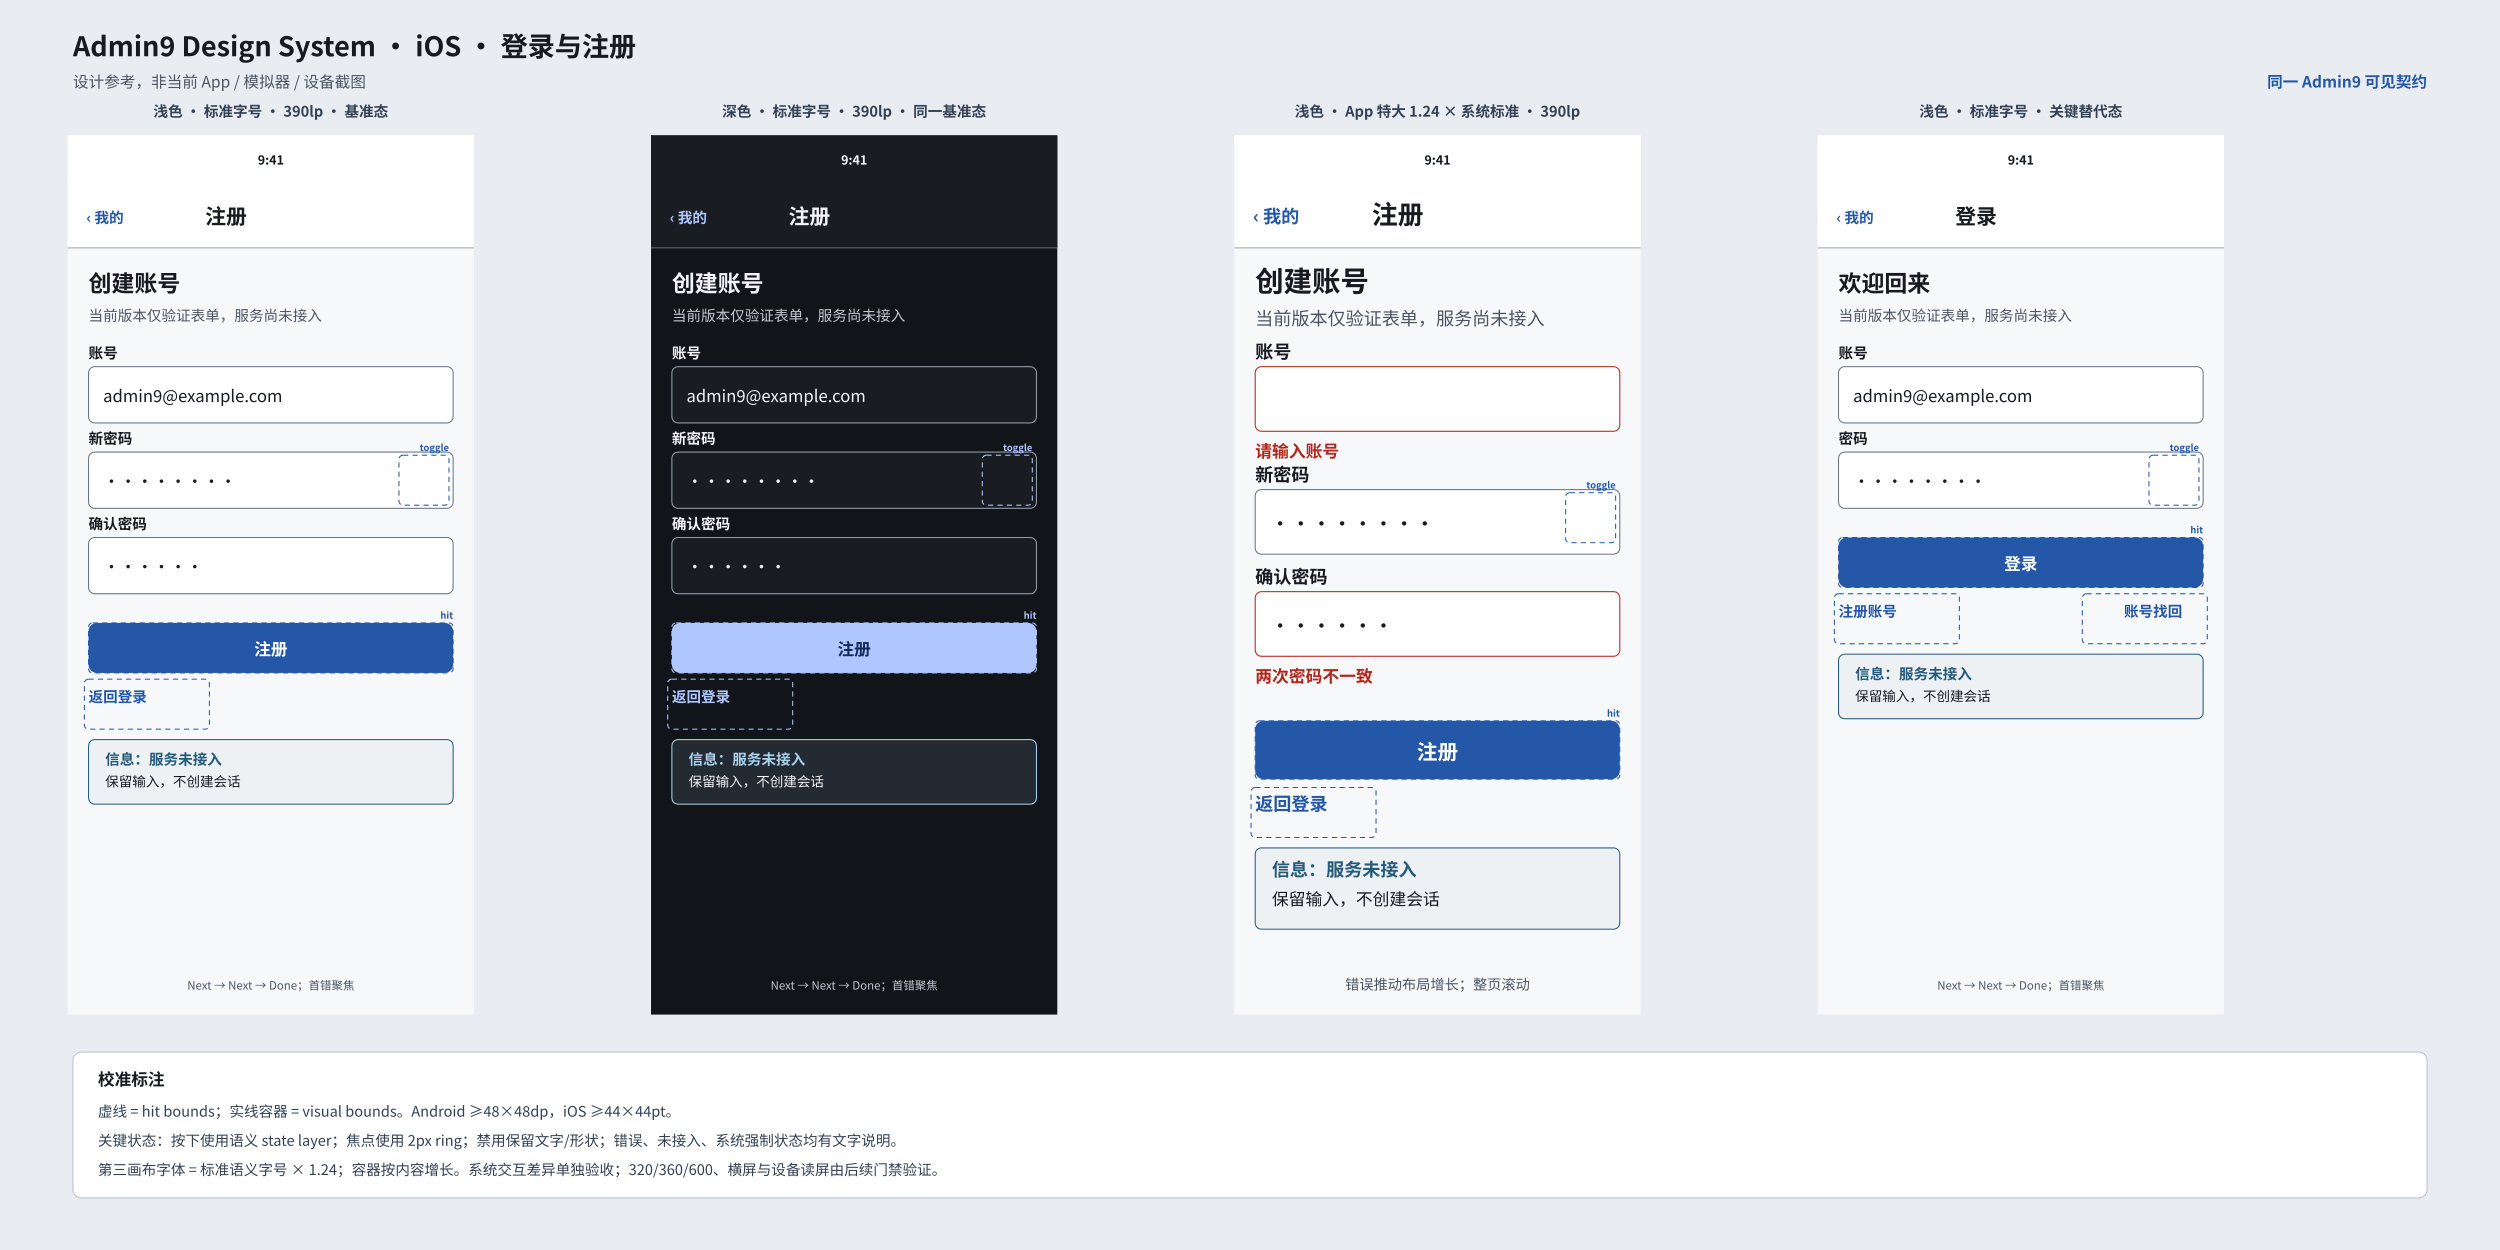
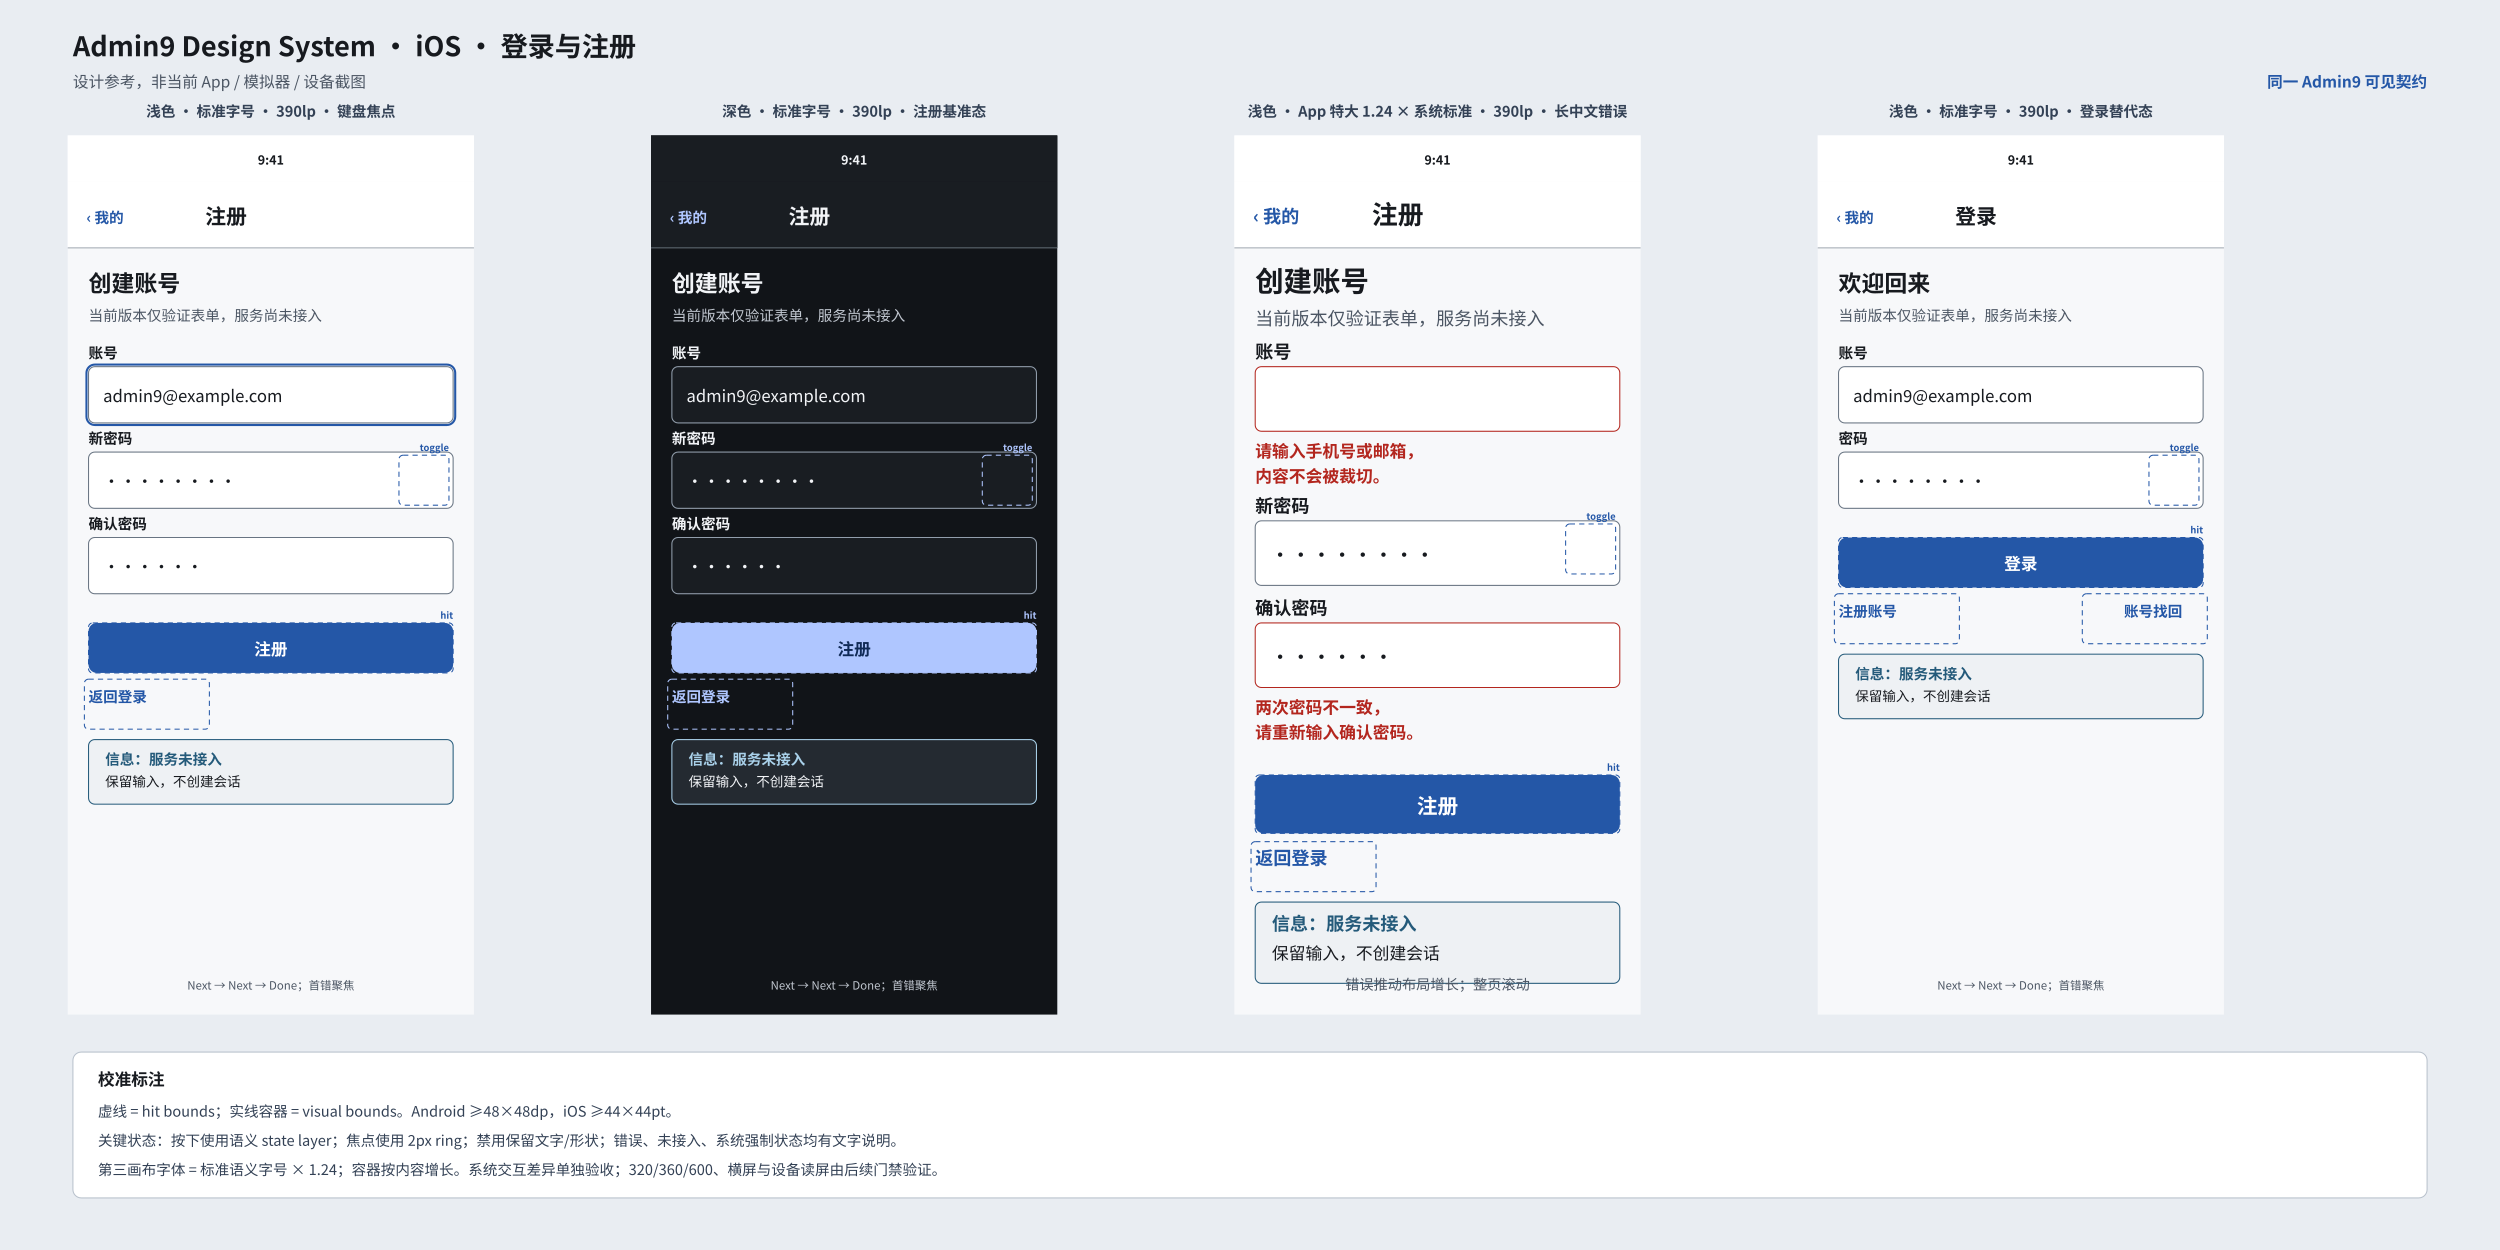
<svg xmlns="http://www.w3.org/2000/svg" width="2400" height="1200" viewBox="0 0 2400 1200">
  <rect x="0" y="0" width="2400" height="1200" rx="0" fill="#E9EDF2" stroke="none" />
  <text x="70" y="54" font-size="26" font-weight="750" fill="#171A1F" text-anchor="start" font-family="-apple-system,BlinkMacSystemFont,'Noto Sans CJK SC','PingFang SC',Arial,sans-serif">Admin9 Design System · iOS · 登录与注册</text>
  <text x="70" y="84" font-size="15" font-weight="500" fill="#4B5563" text-anchor="start" font-family="-apple-system,BlinkMacSystemFont,'Noto Sans CJK SC','PingFang SC',Arial,sans-serif">设计参考，非当前 App / 模拟器 / 设备截图</text>
  <text x="2330" y="84" font-size="15" font-weight="650" fill="#2457A7" text-anchor="end" font-family="-apple-system,BlinkMacSystemFont,'Noto Sans CJK SC','PingFang SC',Arial,sans-serif">同一 Admin9 可见契约</text>
-   <text x="260" y="112" font-size="14" font-weight="650" fill="#334155" text-anchor="middle" font-family="-apple-system,BlinkMacSystemFont,'Noto Sans CJK SC','PingFang SC',Arial,sans-serif">浅色 · 标准字号 · 390lp · 基准态</text>
+   <text x="260" y="112" font-size="14" font-weight="650" fill="#334155" text-anchor="middle" font-family="-apple-system,BlinkMacSystemFont,'Noto Sans CJK SC','PingFang SC',Arial,sans-serif">浅色 · 标准字号 · 390lp · 键盘焦点</text>
  <g transform="translate(65,130)">
    <rect x="0" y="0" width="390" height="844" rx="0" fill="#F7F8FA" stroke="none" />
    <rect x="0" y="0" width="390" height="44" rx="0" fill="#FFFFFF" stroke="none" />
    <text x="195" y="28" font-size="12" font-weight="600" fill="#171A1F" text-anchor="middle" font-family="-apple-system,BlinkMacSystemFont,'Noto Sans CJK SC','PingFang SC',Arial,sans-serif">9:41</text>
    <rect x="0" y="44" width="390" height="64" rx="0" fill="#FFFFFF" stroke="none" />
    <text x="18" y="84" font-size="14" font-weight="650" fill="#2457A7" text-anchor="start" font-family="-apple-system,BlinkMacSystemFont,'Noto Sans CJK SC','PingFang SC',Arial,sans-serif">‹ 我的</text>
    <text x="132" y="85" font-size="20" font-weight="700" fill="#171A1F" text-anchor="start" font-family="-apple-system,BlinkMacSystemFont,'Noto Sans CJK SC','PingFang SC',Arial,sans-serif">注册</text>
    <line x1="0" y1="108" x2="390" y2="108" stroke="#687482" stroke-width="0.6" />
    <text x="20" y="150" font-size="22" font-weight="700" fill="#171A1F" text-anchor="start" font-family="-apple-system,BlinkMacSystemFont,'Noto Sans CJK SC','PingFang SC',Arial,sans-serif">创建账号</text>
    <text x="20" y="178" font-size="14" font-weight="400" fill="#4B5563" text-anchor="start" font-family="-apple-system,BlinkMacSystemFont,'Noto Sans CJK SC','PingFang SC',Arial,sans-serif">当前版本仅验证表单，服务尚未接入</text>
    <text x="20" y="214" font-size="14" font-weight="600" fill="#171A1F" text-anchor="start" font-family="-apple-system,BlinkMacSystemFont,'Noto Sans CJK SC','PingFang SC',Arial,sans-serif">账号</text>
    <rect x="20" y="222" width="350" height="54" rx="6" fill="#FFFFFF" stroke="#687482" />
+     <rect x="18" y="220" width="354" height="58" rx="8" fill="none" stroke="#2457A7" stroke-width="2" />
    <text x="34" y="256" font-size="16" font-weight="400" fill="#171A1F" text-anchor="start" font-family="-apple-system,BlinkMacSystemFont,'Noto Sans CJK SC','PingFang SC',Arial,sans-serif">admin9@example.com</text>
    <text x="20" y="296" font-size="14" font-weight="600" fill="#171A1F" text-anchor="start" font-family="-apple-system,BlinkMacSystemFont,'Noto Sans CJK SC','PingFang SC',Arial,sans-serif">新密码</text>
    <rect x="20" y="304" width="350" height="54" rx="6" fill="#FFFFFF" stroke="#687482" />
    <text x="34" y="338" font-size="16" font-weight="400" fill="#171A1F" text-anchor="start" font-family="-apple-system,BlinkMacSystemFont,'Noto Sans CJK SC','PingFang SC',Arial,sans-serif">••••••••</text>
    <rect x="318" y="307" width="48" height="48" rx="4" fill="none" stroke="#2457A7" stroke-dasharray="5 4" />
    <text x="366" y="303" font-size="9" font-weight="600" fill="#2457A7" text-anchor="end" font-family="-apple-system,BlinkMacSystemFont,'Noto Sans CJK SC','PingFang SC',Arial,sans-serif">toggle</text>
    <text x="20" y="378" font-size="14" font-weight="600" fill="#171A1F" text-anchor="start" font-family="-apple-system,BlinkMacSystemFont,'Noto Sans CJK SC','PingFang SC',Arial,sans-serif">确认密码</text>
    <rect x="20" y="386" width="350" height="54" rx="6" fill="#FFFFFF" stroke="#687482" />
    <text x="34" y="420" font-size="16" font-weight="400" fill="#171A1F" text-anchor="start" font-family="-apple-system,BlinkMacSystemFont,'Noto Sans CJK SC','PingFang SC',Arial,sans-serif">••••••</text>
    <rect x="20" y="468" width="350" height="48" rx="8" fill="#2457A7" stroke="none" />
    <text x="195" y="499" font-size="16" font-weight="650" fill="#FFFFFF" text-anchor="middle" font-family="-apple-system,BlinkMacSystemFont,'Noto Sans CJK SC','PingFang SC',Arial,sans-serif">注册</text>
    <rect x="20" y="468" width="350" height="48" rx="4" fill="none" stroke="#2457A7" stroke-dasharray="5 4" />
    <text x="370" y="464" font-size="9" font-weight="600" fill="#2457A7" text-anchor="end" font-family="-apple-system,BlinkMacSystemFont,'Noto Sans CJK SC','PingFang SC',Arial,sans-serif">hit</text>
    <text x="20" y="544" font-size="14" font-weight="600" fill="#2457A7" text-anchor="start" font-family="-apple-system,BlinkMacSystemFont,'Noto Sans CJK SC','PingFang SC',Arial,sans-serif">返回登录</text>
    <rect x="16" y="522" width="120" height="48" rx="4" fill="none" stroke="#2457A7" stroke-dasharray="5 4" />
    <rect x="20" y="580" width="350" height="62" rx="6" fill="#EEF1F4" stroke="#245A7A" />
    <text x="36" y="604" font-size="14" font-weight="700" fill="#245A7A" text-anchor="start" font-family="-apple-system,BlinkMacSystemFont,'Noto Sans CJK SC','PingFang SC',Arial,sans-serif">信息：服务未接入</text>
    <text x="36" y="625" font-size="13" font-weight="400" fill="#171A1F" text-anchor="start" font-family="-apple-system,BlinkMacSystemFont,'Noto Sans CJK SC','PingFang SC',Arial,sans-serif">保留输入，不创建会话</text>
    <text x="195" y="820" font-size="11" font-weight="500" fill="#4B5563" text-anchor="middle" font-family="-apple-system,BlinkMacSystemFont,'Noto Sans CJK SC','PingFang SC',Arial,sans-serif">Next → Next → Done；首错聚焦</text>
  </g>
-   <text x="820" y="112" font-size="14" font-weight="650" fill="#334155" text-anchor="middle" font-family="-apple-system,BlinkMacSystemFont,'Noto Sans CJK SC','PingFang SC',Arial,sans-serif">深色 · 标准字号 · 390lp · 同一基准态</text>
+   <text x="820" y="112" font-size="14" font-weight="650" fill="#334155" text-anchor="middle" font-family="-apple-system,BlinkMacSystemFont,'Noto Sans CJK SC','PingFang SC',Arial,sans-serif">深色 · 标准字号 · 390lp · 注册基准态</text>
  <g transform="translate(625,130)">
    <rect x="0" y="0" width="390" height="844" rx="0" fill="#111418" stroke="none" />
    <rect x="0" y="0" width="390" height="44" rx="0" fill="#191D22" stroke="none" />
    <text x="195" y="28" font-size="12" font-weight="600" fill="#F2F4F7" text-anchor="middle" font-family="-apple-system,BlinkMacSystemFont,'Noto Sans CJK SC','PingFang SC',Arial,sans-serif">9:41</text>
    <rect x="0" y="44" width="390" height="64" rx="0" fill="#191D22" stroke="none" />
    <text x="18" y="84" font-size="14" font-weight="650" fill="#AFC6FF" text-anchor="start" font-family="-apple-system,BlinkMacSystemFont,'Noto Sans CJK SC','PingFang SC',Arial,sans-serif">‹ 我的</text>
    <text x="132" y="85" font-size="20" font-weight="700" fill="#F2F4F7" text-anchor="start" font-family="-apple-system,BlinkMacSystemFont,'Noto Sans CJK SC','PingFang SC',Arial,sans-serif">注册</text>
    <line x1="0" y1="108" x2="390" y2="108" stroke="#929EAC" stroke-width="0.6" />
    <text x="20" y="150" font-size="22" font-weight="700" fill="#F2F4F7" text-anchor="start" font-family="-apple-system,BlinkMacSystemFont,'Noto Sans CJK SC','PingFang SC',Arial,sans-serif">创建账号</text>
    <text x="20" y="178" font-size="14" font-weight="400" fill="#C1C7D0" text-anchor="start" font-family="-apple-system,BlinkMacSystemFont,'Noto Sans CJK SC','PingFang SC',Arial,sans-serif">当前版本仅验证表单，服务尚未接入</text>
    <text x="20" y="214" font-size="14" font-weight="600" fill="#F2F4F7" text-anchor="start" font-family="-apple-system,BlinkMacSystemFont,'Noto Sans CJK SC','PingFang SC',Arial,sans-serif">账号</text>
    <rect x="20" y="222" width="350" height="54" rx="6" fill="#191D22" stroke="#929EAC" />
    <text x="34" y="256" font-size="16" font-weight="400" fill="#F2F4F7" text-anchor="start" font-family="-apple-system,BlinkMacSystemFont,'Noto Sans CJK SC','PingFang SC',Arial,sans-serif">admin9@example.com</text>
    <text x="20" y="296" font-size="14" font-weight="600" fill="#F2F4F7" text-anchor="start" font-family="-apple-system,BlinkMacSystemFont,'Noto Sans CJK SC','PingFang SC',Arial,sans-serif">新密码</text>
    <rect x="20" y="304" width="350" height="54" rx="6" fill="#191D22" stroke="#929EAC" />
    <text x="34" y="338" font-size="16" font-weight="400" fill="#F2F4F7" text-anchor="start" font-family="-apple-system,BlinkMacSystemFont,'Noto Sans CJK SC','PingFang SC',Arial,sans-serif">••••••••</text>
    <rect x="318" y="307" width="48" height="48" rx="4" fill="none" stroke="#AFC6FF" stroke-dasharray="5 4" />
    <text x="366" y="303" font-size="9" font-weight="600" fill="#AFC6FF" text-anchor="end" font-family="-apple-system,BlinkMacSystemFont,'Noto Sans CJK SC','PingFang SC',Arial,sans-serif">toggle</text>
    <text x="20" y="378" font-size="14" font-weight="600" fill="#F2F4F7" text-anchor="start" font-family="-apple-system,BlinkMacSystemFont,'Noto Sans CJK SC','PingFang SC',Arial,sans-serif">确认密码</text>
    <rect x="20" y="386" width="350" height="54" rx="6" fill="#191D22" stroke="#929EAC" />
    <text x="34" y="420" font-size="16" font-weight="400" fill="#F2F4F7" text-anchor="start" font-family="-apple-system,BlinkMacSystemFont,'Noto Sans CJK SC','PingFang SC',Arial,sans-serif">••••••</text>
    <rect x="20" y="468" width="350" height="48" rx="8" fill="#AFC6FF" stroke="none" />
    <text x="195" y="499" font-size="16" font-weight="650" fill="#102A56" text-anchor="middle" font-family="-apple-system,BlinkMacSystemFont,'Noto Sans CJK SC','PingFang SC',Arial,sans-serif">注册</text>
    <rect x="20" y="468" width="350" height="48" rx="4" fill="none" stroke="#AFC6FF" stroke-dasharray="5 4" />
    <text x="370" y="464" font-size="9" font-weight="600" fill="#AFC6FF" text-anchor="end" font-family="-apple-system,BlinkMacSystemFont,'Noto Sans CJK SC','PingFang SC',Arial,sans-serif">hit</text>
    <text x="20" y="544" font-size="14" font-weight="600" fill="#AFC6FF" text-anchor="start" font-family="-apple-system,BlinkMacSystemFont,'Noto Sans CJK SC','PingFang SC',Arial,sans-serif">返回登录</text>
    <rect x="16" y="522" width="120" height="48" rx="4" fill="none" stroke="#AFC6FF" stroke-dasharray="5 4" />
    <rect x="20" y="580" width="350" height="62" rx="6" fill="#242A31" stroke="#A9D1EA" />
    <text x="36" y="604" font-size="14" font-weight="700" fill="#A9D1EA" text-anchor="start" font-family="-apple-system,BlinkMacSystemFont,'Noto Sans CJK SC','PingFang SC',Arial,sans-serif">信息：服务未接入</text>
    <text x="36" y="625" font-size="13" font-weight="400" fill="#F2F4F7" text-anchor="start" font-family="-apple-system,BlinkMacSystemFont,'Noto Sans CJK SC','PingFang SC',Arial,sans-serif">保留输入，不创建会话</text>
    <text x="195" y="820" font-size="11" font-weight="500" fill="#C1C7D0" text-anchor="middle" font-family="-apple-system,BlinkMacSystemFont,'Noto Sans CJK SC','PingFang SC',Arial,sans-serif">Next → Next → Done；首错聚焦</text>
  </g>
-   <text x="1380" y="112" font-size="14" font-weight="650" fill="#334155" text-anchor="middle" font-family="-apple-system,BlinkMacSystemFont,'Noto Sans CJK SC','PingFang SC',Arial,sans-serif">浅色 · App 特大 1.24 × 系统标准 · 390lp</text>
+   <text x="1380" y="112" font-size="14" font-weight="650" fill="#334155" text-anchor="middle" font-family="-apple-system,BlinkMacSystemFont,'Noto Sans CJK SC','PingFang SC',Arial,sans-serif">浅色 · App 特大 1.24 × 系统标准 · 390lp · 长中文错误</text>
  <g transform="translate(1185,130)">
    <rect x="0" y="0" width="390" height="844" rx="0" fill="#F7F8FA" stroke="none" />
    <rect x="0" y="0" width="390" height="44" rx="0" fill="#FFFFFF" stroke="none" />
    <text x="195" y="28" font-size="12" font-weight="600" fill="#171A1F" text-anchor="middle" font-family="-apple-system,BlinkMacSystemFont,'Noto Sans CJK SC','PingFang SC',Arial,sans-serif">9:41</text>
    <rect x="0" y="44" width="390" height="64" rx="0" fill="#FFFFFF" stroke="none" />
    <text x="18" y="84" font-size="17.36" font-weight="650" fill="#2457A7" text-anchor="start" font-family="-apple-system,BlinkMacSystemFont,'Noto Sans CJK SC','PingFang SC',Arial,sans-serif">‹ 我的</text>
    <text x="132" y="85" font-size="24.8" font-weight="700" fill="#171A1F" text-anchor="start" font-family="-apple-system,BlinkMacSystemFont,'Noto Sans CJK SC','PingFang SC',Arial,sans-serif">注册</text>
    <line x1="0" y1="108" x2="390" y2="108" stroke="#687482" stroke-width="0.6" />
    <text x="20" y="150" font-size="27.28" font-weight="700" fill="#171A1F" text-anchor="start" font-family="-apple-system,BlinkMacSystemFont,'Noto Sans CJK SC','PingFang SC',Arial,sans-serif">创建账号</text>
    <text x="20" y="182" font-size="17.36" font-weight="400" fill="#4B5563" text-anchor="start" font-family="-apple-system,BlinkMacSystemFont,'Noto Sans CJK SC','PingFang SC',Arial,sans-serif">当前版本仅验证表单，服务尚未接入</text>
    <text x="20" y="214" font-size="17.36" font-weight="600" fill="#171A1F" text-anchor="start" font-family="-apple-system,BlinkMacSystemFont,'Noto Sans CJK SC','PingFang SC',Arial,sans-serif">账号</text>
    <rect x="20" y="222" width="350" height="62" rx="6" fill="#FFFFFF" stroke="#B3261E" />
    <text x="34" y="262" font-size="19.84" font-weight="400" fill="#4B5563" text-anchor="start" font-family="-apple-system,BlinkMacSystemFont,'Noto Sans CJK SC','PingFang SC',Arial,sans-serif" />
-     <text x="20" y="309" font-size="16.12" font-weight="600" fill="#B3261E" text-anchor="start" font-family="-apple-system,BlinkMacSystemFont,'Noto Sans CJK SC','PingFang SC',Arial,sans-serif">请输入账号</text>
-     <text x="20" y="332" font-size="17.36" font-weight="600" fill="#171A1F" text-anchor="start" font-family="-apple-system,BlinkMacSystemFont,'Noto Sans CJK SC','PingFang SC',Arial,sans-serif">新密码</text>
-     <rect x="20" y="340" width="350" height="62" rx="6" fill="#FFFFFF" stroke="#687482" />
-     <text x="34" y="380" font-size="19.84" font-weight="400" fill="#171A1F" text-anchor="start" font-family="-apple-system,BlinkMacSystemFont,'Noto Sans CJK SC','PingFang SC',Arial,sans-serif">••••••••</text>
-     <rect x="318" y="343" width="48" height="48" rx="4" fill="none" stroke="#2457A7" stroke-dasharray="5 4" />
-     <text x="366" y="339" font-size="9" font-weight="600" fill="#2457A7" text-anchor="end" font-family="-apple-system,BlinkMacSystemFont,'Noto Sans CJK SC','PingFang SC',Arial,sans-serif">toggle</text>
-     <text x="20" y="430" font-size="17.36" font-weight="600" fill="#171A1F" text-anchor="start" font-family="-apple-system,BlinkMacSystemFont,'Noto Sans CJK SC','PingFang SC',Arial,sans-serif">确认密码</text>
-     <rect x="20" y="438" width="350" height="62" rx="6" fill="#FFFFFF" stroke="#B3261E" />
-     <text x="34" y="478" font-size="19.84" font-weight="400" fill="#171A1F" text-anchor="start" font-family="-apple-system,BlinkMacSystemFont,'Noto Sans CJK SC','PingFang SC',Arial,sans-serif">••••••</text>
-     <text x="20" y="525" font-size="16.12" font-weight="600" fill="#B3261E" text-anchor="start" font-family="-apple-system,BlinkMacSystemFont,'Noto Sans CJK SC','PingFang SC',Arial,sans-serif">两次密码不一致</text>
-     <rect x="20" y="562" width="350" height="56" rx="8" fill="#2457A7" stroke="none" />
-     <text x="195" y="599" font-size="19.84" font-weight="650" fill="#FFFFFF" text-anchor="middle" font-family="-apple-system,BlinkMacSystemFont,'Noto Sans CJK SC','PingFang SC',Arial,sans-serif">注册</text>
-     <rect x="20" y="562" width="350" height="56" rx="4" fill="none" stroke="#2457A7" stroke-dasharray="5 4" />
-     <text x="370" y="558" font-size="9" font-weight="600" fill="#2457A7" text-anchor="end" font-family="-apple-system,BlinkMacSystemFont,'Noto Sans CJK SC','PingFang SC',Arial,sans-serif">hit</text>
-     <text x="20" y="648" font-size="17.36" font-weight="600" fill="#2457A7" text-anchor="start" font-family="-apple-system,BlinkMacSystemFont,'Noto Sans CJK SC','PingFang SC',Arial,sans-serif">返回登录</text>
-     <rect x="16" y="626" width="120" height="48" rx="4" fill="none" stroke="#2457A7" stroke-dasharray="5 4" />
-     <rect x="20" y="684" width="350" height="78" rx="6" fill="#EEF1F4" stroke="#245A7A" />
-     <text x="36" y="711" font-size="17.36" font-weight="700" fill="#245A7A" text-anchor="start" font-family="-apple-system,BlinkMacSystemFont,'Noto Sans CJK SC','PingFang SC',Arial,sans-serif">信息：服务未接入</text>
-     <text x="36" y="739" font-size="16.12" font-weight="400" fill="#171A1F" text-anchor="start" font-family="-apple-system,BlinkMacSystemFont,'Noto Sans CJK SC','PingFang SC',Arial,sans-serif">保留输入，不创建会话</text>
+     <text x="20" y="309" font-size="16.12" font-weight="600" fill="#B3261E" text-anchor="start" font-family="-apple-system,BlinkMacSystemFont,'Noto Sans CJK SC','PingFang SC',Arial,sans-serif">请输入手机号或邮箱，</text>
+     <text x="20" y="333" font-size="16.12" font-weight="600" fill="#B3261E" text-anchor="start" font-family="-apple-system,BlinkMacSystemFont,'Noto Sans CJK SC','PingFang SC',Arial,sans-serif">内容不会被裁切。</text>
+     <text x="20" y="362" font-size="17.36" font-weight="600" fill="#171A1F" text-anchor="start" font-family="-apple-system,BlinkMacSystemFont,'Noto Sans CJK SC','PingFang SC',Arial,sans-serif">新密码</text>
+     <rect x="20" y="370" width="350" height="62" rx="6" fill="#FFFFFF" stroke="#687482" />
+     <text x="34" y="410" font-size="19.84" font-weight="400" fill="#171A1F" text-anchor="start" font-family="-apple-system,BlinkMacSystemFont,'Noto Sans CJK SC','PingFang SC',Arial,sans-serif">••••••••</text>
+     <rect x="318" y="373" width="48" height="48" rx="4" fill="none" stroke="#2457A7" stroke-dasharray="5 4" />
+     <text x="366" y="369" font-size="9" font-weight="600" fill="#2457A7" text-anchor="end" font-family="-apple-system,BlinkMacSystemFont,'Noto Sans CJK SC','PingFang SC',Arial,sans-serif">toggle</text>
+     <text x="20" y="460" font-size="17.36" font-weight="600" fill="#171A1F" text-anchor="start" font-family="-apple-system,BlinkMacSystemFont,'Noto Sans CJK SC','PingFang SC',Arial,sans-serif">确认密码</text>
+     <rect x="20" y="468" width="350" height="62" rx="6" fill="#FFFFFF" stroke="#B3261E" />
+     <text x="34" y="508" font-size="19.84" font-weight="400" fill="#171A1F" text-anchor="start" font-family="-apple-system,BlinkMacSystemFont,'Noto Sans CJK SC','PingFang SC',Arial,sans-serif">••••••</text>
+     <text x="20" y="555" font-size="16.12" font-weight="600" fill="#B3261E" text-anchor="start" font-family="-apple-system,BlinkMacSystemFont,'Noto Sans CJK SC','PingFang SC',Arial,sans-serif">两次密码不一致，</text>
+     <text x="20" y="579" font-size="16.12" font-weight="600" fill="#B3261E" text-anchor="start" font-family="-apple-system,BlinkMacSystemFont,'Noto Sans CJK SC','PingFang SC',Arial,sans-serif">请重新输入确认密码。</text>
+     <rect x="20" y="614" width="350" height="56" rx="8" fill="#2457A7" stroke="none" />
+     <text x="195" y="651" font-size="19.84" font-weight="650" fill="#FFFFFF" text-anchor="middle" font-family="-apple-system,BlinkMacSystemFont,'Noto Sans CJK SC','PingFang SC',Arial,sans-serif">注册</text>
+     <rect x="20" y="614" width="350" height="56" rx="4" fill="none" stroke="#2457A7" stroke-dasharray="5 4" />
+     <text x="370" y="610" font-size="9" font-weight="600" fill="#2457A7" text-anchor="end" font-family="-apple-system,BlinkMacSystemFont,'Noto Sans CJK SC','PingFang SC',Arial,sans-serif">hit</text>
+     <text x="20" y="700" font-size="17.36" font-weight="600" fill="#2457A7" text-anchor="start" font-family="-apple-system,BlinkMacSystemFont,'Noto Sans CJK SC','PingFang SC',Arial,sans-serif">返回登录</text>
+     <rect x="16" y="678" width="120" height="48" rx="4" fill="none" stroke="#2457A7" stroke-dasharray="5 4" />
+     <rect x="20" y="736" width="350" height="78" rx="6" fill="#EEF1F4" stroke="#245A7A" />
+     <text x="36" y="763" font-size="17.36" font-weight="700" fill="#245A7A" text-anchor="start" font-family="-apple-system,BlinkMacSystemFont,'Noto Sans CJK SC','PingFang SC',Arial,sans-serif">信息：服务未接入</text>
+     <text x="36" y="791" font-size="16.12" font-weight="400" fill="#171A1F" text-anchor="start" font-family="-apple-system,BlinkMacSystemFont,'Noto Sans CJK SC','PingFang SC',Arial,sans-serif">保留输入，不创建会话</text>
    <text x="195" y="820" font-size="13.64" font-weight="500" fill="#4B5563" text-anchor="middle" font-family="-apple-system,BlinkMacSystemFont,'Noto Sans CJK SC','PingFang SC',Arial,sans-serif">错误推动布局增长；整页滚动</text>
  </g>
-   <text x="1940" y="112" font-size="14" font-weight="650" fill="#334155" text-anchor="middle" font-family="-apple-system,BlinkMacSystemFont,'Noto Sans CJK SC','PingFang SC',Arial,sans-serif">浅色 · 标准字号 · 关键替代态</text>
+   <text x="1940" y="112" font-size="14" font-weight="650" fill="#334155" text-anchor="middle" font-family="-apple-system,BlinkMacSystemFont,'Noto Sans CJK SC','PingFang SC',Arial,sans-serif">浅色 · 标准字号 · 390lp · 登录替代态</text>
  <g transform="translate(1745,130)">
    <rect x="0" y="0" width="390" height="844" rx="0" fill="#F7F8FA" stroke="none" />
    <rect x="0" y="0" width="390" height="44" rx="0" fill="#FFFFFF" stroke="none" />
    <text x="195" y="28" font-size="12" font-weight="600" fill="#171A1F" text-anchor="middle" font-family="-apple-system,BlinkMacSystemFont,'Noto Sans CJK SC','PingFang SC',Arial,sans-serif">9:41</text>
    <rect x="0" y="44" width="390" height="64" rx="0" fill="#FFFFFF" stroke="none" />
    <text x="18" y="84" font-size="14" font-weight="650" fill="#2457A7" text-anchor="start" font-family="-apple-system,BlinkMacSystemFont,'Noto Sans CJK SC','PingFang SC',Arial,sans-serif">‹ 我的</text>
    <text x="132" y="85" font-size="20" font-weight="700" fill="#171A1F" text-anchor="start" font-family="-apple-system,BlinkMacSystemFont,'Noto Sans CJK SC','PingFang SC',Arial,sans-serif">登录</text>
    <line x1="0" y1="108" x2="390" y2="108" stroke="#687482" stroke-width="0.6" />
    <text x="20" y="150" font-size="22" font-weight="700" fill="#171A1F" text-anchor="start" font-family="-apple-system,BlinkMacSystemFont,'Noto Sans CJK SC','PingFang SC',Arial,sans-serif">欢迎回来</text>
    <text x="20" y="178" font-size="14" font-weight="400" fill="#4B5563" text-anchor="start" font-family="-apple-system,BlinkMacSystemFont,'Noto Sans CJK SC','PingFang SC',Arial,sans-serif">当前版本仅验证表单，服务尚未接入</text>
    <text x="20" y="214" font-size="14" font-weight="600" fill="#171A1F" text-anchor="start" font-family="-apple-system,BlinkMacSystemFont,'Noto Sans CJK SC','PingFang SC',Arial,sans-serif">账号</text>
    <rect x="20" y="222" width="350" height="54" rx="6" fill="#FFFFFF" stroke="#687482" />
    <text x="34" y="256" font-size="16" font-weight="400" fill="#171A1F" text-anchor="start" font-family="-apple-system,BlinkMacSystemFont,'Noto Sans CJK SC','PingFang SC',Arial,sans-serif">admin9@example.com</text>
    <text x="20" y="296" font-size="14" font-weight="600" fill="#171A1F" text-anchor="start" font-family="-apple-system,BlinkMacSystemFont,'Noto Sans CJK SC','PingFang SC',Arial,sans-serif">密码</text>
    <rect x="20" y="304" width="350" height="54" rx="6" fill="#FFFFFF" stroke="#687482" />
    <text x="34" y="338" font-size="16" font-weight="400" fill="#171A1F" text-anchor="start" font-family="-apple-system,BlinkMacSystemFont,'Noto Sans CJK SC','PingFang SC',Arial,sans-serif">••••••••</text>
    <rect x="318" y="307" width="48" height="48" rx="4" fill="none" stroke="#2457A7" stroke-dasharray="5 4" />
    <text x="366" y="303" font-size="9" font-weight="600" fill="#2457A7" text-anchor="end" font-family="-apple-system,BlinkMacSystemFont,'Noto Sans CJK SC','PingFang SC',Arial,sans-serif">toggle</text>
    <rect x="20" y="386" width="350" height="48" rx="8" fill="#2457A7" stroke="none" />
    <text x="195" y="417" font-size="16" font-weight="650" fill="#FFFFFF" text-anchor="middle" font-family="-apple-system,BlinkMacSystemFont,'Noto Sans CJK SC','PingFang SC',Arial,sans-serif">登录</text>
    <rect x="20" y="386" width="350" height="48" rx="4" fill="none" stroke="#2457A7" stroke-dasharray="5 4" />
    <text x="370" y="382" font-size="9" font-weight="600" fill="#2457A7" text-anchor="end" font-family="-apple-system,BlinkMacSystemFont,'Noto Sans CJK SC','PingFang SC',Arial,sans-serif">hit</text>
    <text x="20" y="462" font-size="14" font-weight="600" fill="#2457A7" text-anchor="start" font-family="-apple-system,BlinkMacSystemFont,'Noto Sans CJK SC','PingFang SC',Arial,sans-serif">注册账号</text>
    <text x="350" y="462" font-size="14" font-weight="600" fill="#2457A7" text-anchor="end" font-family="-apple-system,BlinkMacSystemFont,'Noto Sans CJK SC','PingFang SC',Arial,sans-serif">账号找回</text>
    <rect x="16" y="440" width="120" height="48" rx="4" fill="none" stroke="#2457A7" stroke-dasharray="5 4" />
    <rect x="254" y="440" width="120" height="48" rx="4" fill="none" stroke="#2457A7" stroke-dasharray="5 4" />
    <rect x="20" y="498" width="350" height="62" rx="6" fill="#EEF1F4" stroke="#245A7A" />
    <text x="36" y="522" font-size="14" font-weight="700" fill="#245A7A" text-anchor="start" font-family="-apple-system,BlinkMacSystemFont,'Noto Sans CJK SC','PingFang SC',Arial,sans-serif">信息：服务未接入</text>
    <text x="36" y="543" font-size="13" font-weight="400" fill="#171A1F" text-anchor="start" font-family="-apple-system,BlinkMacSystemFont,'Noto Sans CJK SC','PingFang SC',Arial,sans-serif">保留输入，不创建会话</text>
    <text x="195" y="820" font-size="11" font-weight="500" fill="#4B5563" text-anchor="middle" font-family="-apple-system,BlinkMacSystemFont,'Noto Sans CJK SC','PingFang SC',Arial,sans-serif">Next → Next → Done；首错聚焦</text>
  </g>
  <rect x="70" y="1010" width="2260" height="140" rx="8" fill="#FFFFFF" stroke="#B8C1CC" />
  <text x="94" y="1042" font-size="16" font-weight="700" fill="#171A1F" text-anchor="start" font-family="-apple-system,BlinkMacSystemFont,'Noto Sans CJK SC','PingFang SC',Arial,sans-serif">校准标注</text>
  <text x="94" y="1072" font-size="14" font-weight="400" fill="#334155" text-anchor="start" font-family="-apple-system,BlinkMacSystemFont,'Noto Sans CJK SC','PingFang SC',Arial,sans-serif">虚线 = hit bounds；实线容器 = visual bounds。Android ≥48×48dp，iOS ≥44×44pt。</text>
  <text x="94" y="1100" font-size="14" font-weight="400" fill="#334155" text-anchor="start" font-family="-apple-system,BlinkMacSystemFont,'Noto Sans CJK SC','PingFang SC',Arial,sans-serif">关键状态：按下使用语义 state layer；焦点使用 2px ring；禁用保留文字/形状；错误、未接入、系统强制状态均有文字说明。</text>
  <text x="94" y="1128" font-size="14" font-weight="400" fill="#334155" text-anchor="start" font-family="-apple-system,BlinkMacSystemFont,'Noto Sans CJK SC','PingFang SC',Arial,sans-serif">第三画布字体 = 标准语义字号 × 1.24；容器按内容增长。系统交互差异单独验收；320/360/600、横屏与设备读屏由后续门禁验证。</text>
</svg>
